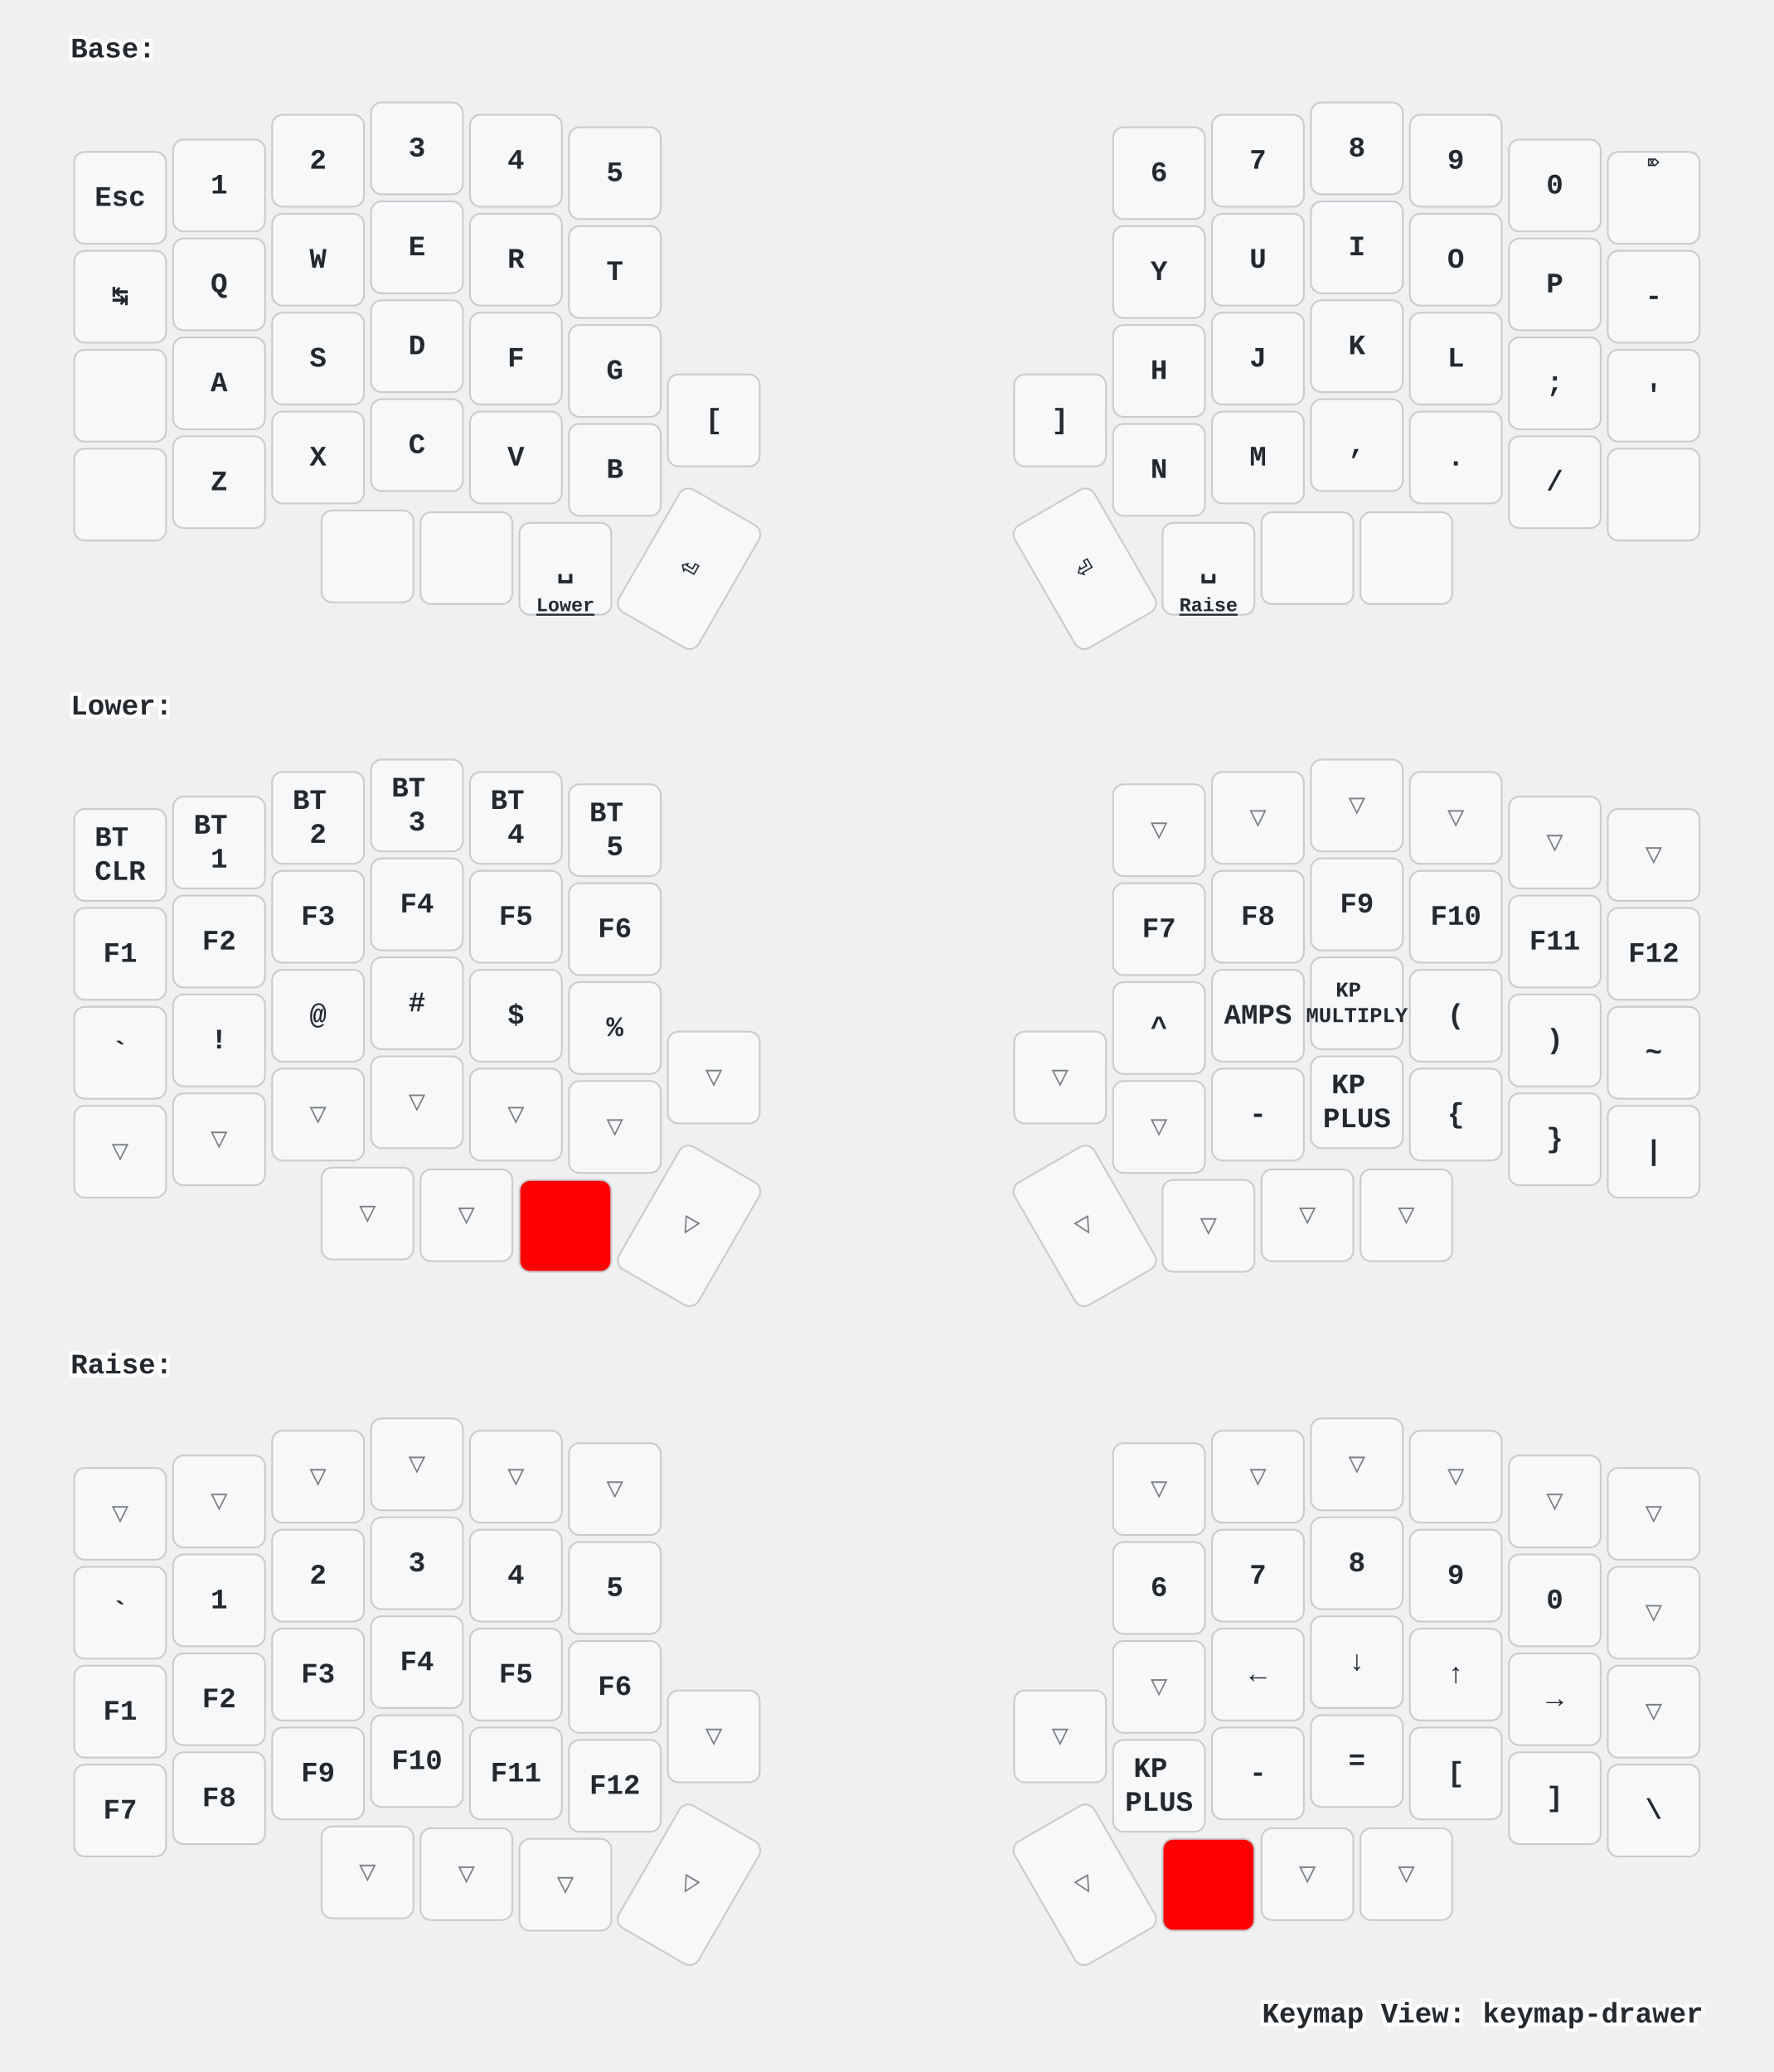
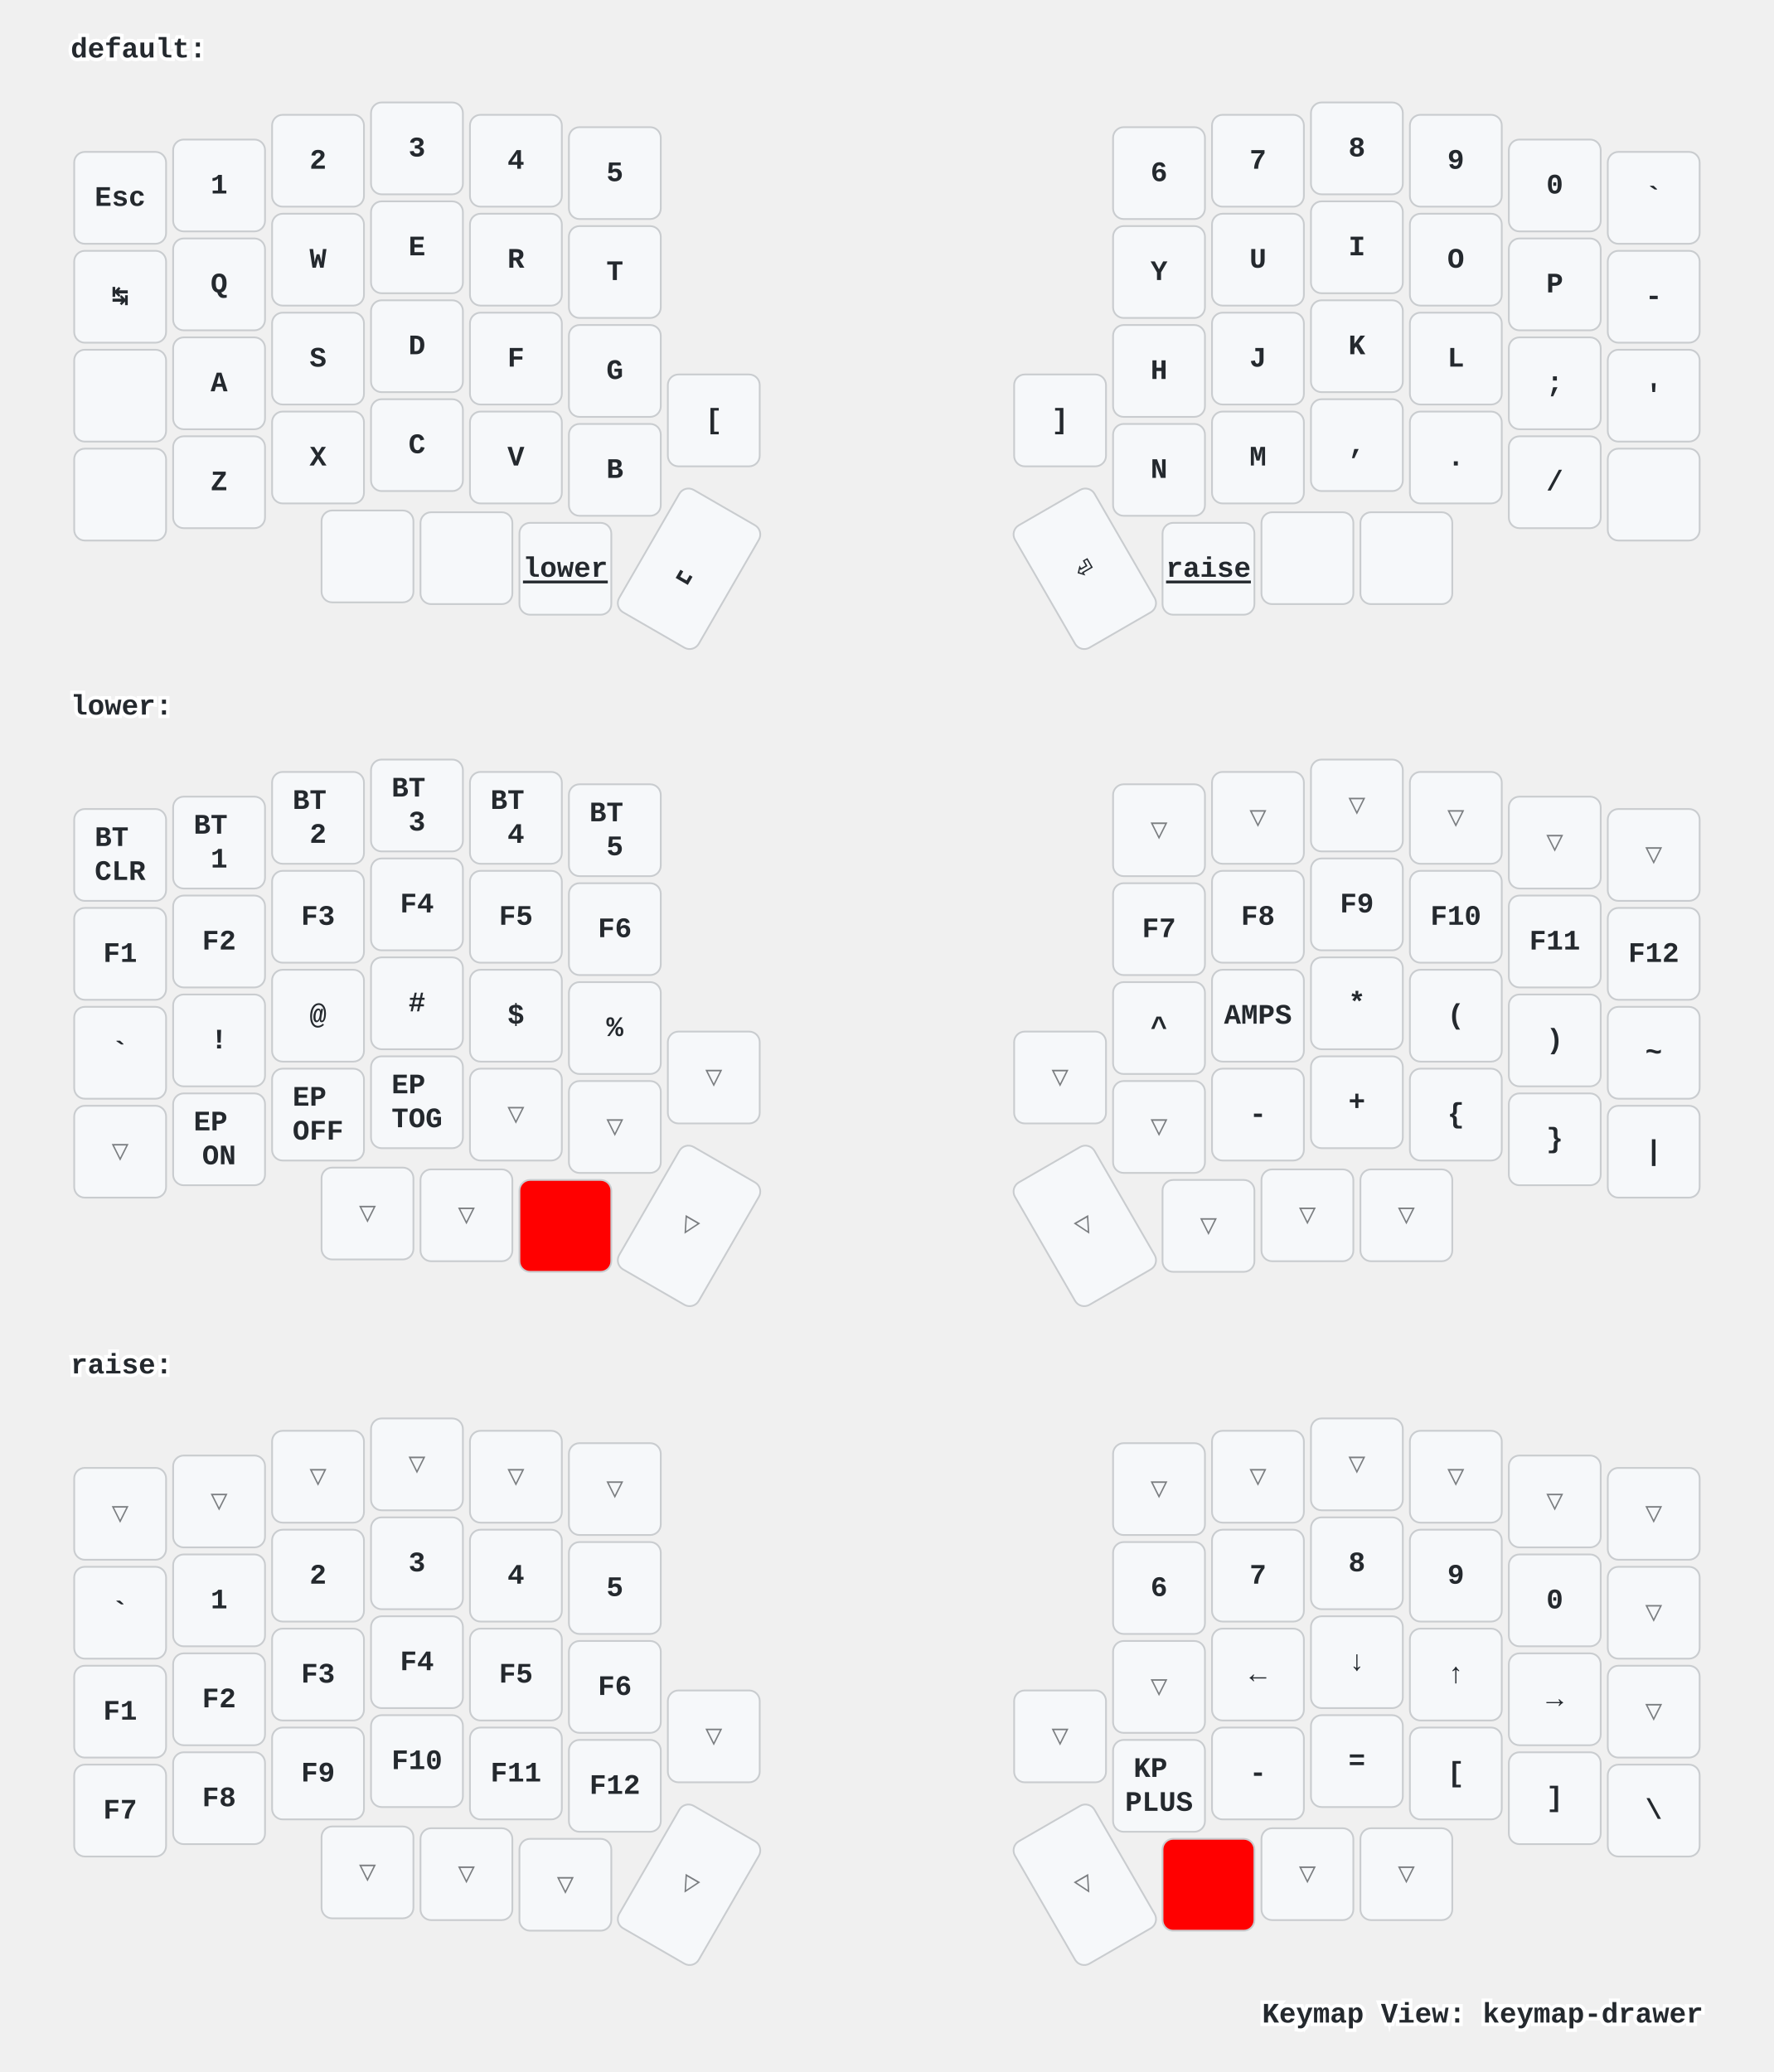
<svg xmlns="http://www.w3.org/2000/svg" xmlns:xlink="http://www.w3.org/1999/xlink" width="1004" height="1173" viewBox="0 0 1004 1173" class="keymap">
  <defs>/* start glyphs */
<svg id="mdi:apple-keyboard-command">
      <svg id="mdi-apple-keyboard-command" viewBox="0 0 24 24">
        <path d="M6,2A4,4 0 0,1 10,6V8H14V6A4,4 0 0,1 18,2A4,4 0 0,1 22,6A4,4 0 0,1 18,10H16V14H18A4,4 0 0,1 22,18A4,4 0 0,1 18,22A4,4 0 0,1 14,18V16H10V18A4,4 0 0,1 6,22A4,4 0 0,1 2,18A4,4 0 0,1 6,14H8V10H6A4,4 0 0,1 2,6A4,4 0 0,1 6,2M16,18A2,2 0 0,0 18,20A2,2 0 0,0 20,18A2,2 0 0,0 18,16H16V18M14,10H10V14H14V10M6,16A2,2 0 0,0 4,18A2,2 0 0,0 6,20A2,2 0 0,0 8,18V16H6M8,6A2,2 0 0,0 6,4A2,2 0 0,0 4,6A2,2 0 0,0 6,8H8V6M18,8A2,2 0 0,0 20,6A2,2 0 0,0 18,4A2,2 0 0,0 16,6V8H18Z" />
      </svg>
    </svg>
    <svg id="mdi:apple-keyboard-control">
      <svg id="mdi-apple-keyboard-control" viewBox="0 0 24 24">
        <path d="M19.78,11.78L18.36,13.19L12,6.83L5.64,13.19L4.22,11.78L12,4L19.78,11.78Z" />
      </svg>
    </svg>
    <svg id="mdi:apple-keyboard-option">
      <svg id="mdi-apple-keyboard-option" viewBox="0 0 24 24">
        <path d="M3,4H9.11L16.15,18H21V20H14.88L7.84,6H3V4M14,4H21V6H14V4Z" />
      </svg>
    </svg>
    <svg id="mdi:apple-keyboard-shift">
      <svg id="mdi-apple-keyboard-shift" viewBox="0 0 24 24">
        <path d="M15,18V12H17.17L12,6.83L6.83,12H9V18H15M12,4L22,14H17V20H7V14H2L12,4Z" />
      </svg>
    </svg>
    <svg id="mdi:backspace-outline">
      <svg id="mdi-backspace-outline" viewBox="0 0 24 24">
        <path d="M19,15.59L17.59,17L14,13.41L10.41,17L9,15.59L12.59,12L9,8.41L10.41,7L14,10.59L17.59,7L19,8.41L15.41,12L19,15.59M22,3A2,2 0 0,1 24,5V19A2,2 0 0,1 22,21H7C6.31,21 5.77,20.64 5.41,20.11L0,12L5.41,3.88C5.77,3.35 6.31,3 7,3H22M22,5H7L2.28,12L7,19H22V5Z" />
      </svg>
    </svg>
  </defs>/* end glyphs */
<style>/* inherit to force styles through use tags */
svg path {
    fill: inherit;
}

/* font and background color specifications */
svg.keymap {
    font-family: SFMono-Regular,Consolas,Liberation Mono,Menlo,monospace;
    font-size: 14px;
    font-kerning: normal;
    text-rendering: optimizeLegibility;
    fill: #24292e;
}

/* default key styling */
rect.key {
    fill: #f6f8fa;
}

rect.key, rect.combo {
    stroke: #c9cccf;
    stroke-width: 1;
}

/* default key side styling, only used is draw_key_sides is set */
rect.side {
    filter: brightness(90%);
}

/* color accent for combo boxes */
rect.combo, rect.combo-separate {
    fill: #cdf;
}

/* color accent for held keys */
rect.held, rect.combo.held {
    fill: #fdd;
}

/* color accent for ghost (optional) keys */
rect.ghost, rect.combo.ghost {
    stroke-dasharray: 4, 4;
    stroke-width: 2;
}

text {
    text-anchor: middle;
    dominant-baseline: middle;
}

/* styling for layer labels */
text.label {
    font-weight: bold;
    text-anchor: start;
    stroke: white;
    stroke-width: 4;
    paint-order: stroke;
}

/* styling for optional footer */
text.footer {
    text-anchor: end;
    dominant-baseline: auto;
    stroke: white;
    stroke-width: 4;
    paint-order: stroke;
}

/* styling for combo tap, and key non-tap label text */
text.combo, text.hold, text.shifted, text.left, text.right {
    font-size: 11px;
}

text.hold {
    text-anchor: middle;
    dominant-baseline: auto;
}

text.shifted {
    text-anchor: middle;
    dominant-baseline: hanging;
}

text.left {
    text-anchor: start;
}

text.right {
    text-anchor: end;
}

text.layer-activator {
    text-decoration: underline;
}

/* styling for hold/shifted label text in combo box */
text.combo.hold, text.combo.shifted, text.combo.left, text.combo.right {
    font-size: 8px;
}

/* lighter symbol for transparent keys */
text.trans {
    fill: #7b7e81;
}

/* styling for combo dendrons */
path.combo {
    stroke-width: 1;
    stroke: gray;
    fill: none;
}

/* Start Tabler Icons Cleanup */
/* cannot use height/width with glyphs */
.icon-tabler &gt; path {
    fill: inherit;
    stroke: inherit;
    stroke-width: 2;
}
/* hide tabler's default box */
.icon-tabler &gt; path[stroke="none"][fill="none"] {
    visibility: hidden;
}
/* End Tabler Icons Cleanup */

/* For default sytles, see https://github.com/caksoylar/keymap-drawer/blob/main/keymap_drawer/config.py#L85 */

svg.keymap {
  font-family: Ubuntu Mono, Inconsolata, Consolas, Liberation Mono, Menlo, monospace;
  font-size: 16px;
  font-weight: bold;
  text-rendering: optimizeLegibility;
}

/* Color accent for held keys
red = #f00
green = #0f0
blue = #00f
yellow = #ff0
cyan = #0ff
magenta = #f0f
white = #fff
black = #000
grey = #888
light grey = #ccc
#ffc
*/
rect.held, rect.combo.held {
    fill: #f00;
}

/* Technique borrowed and extended from https://github.com/englmaxi/zmk-config/blob/master/keymap-drawer/config.yaml */
.sym_sub_text.tap {
  translate: -5px 2px;
  font-size: 20px;
}
.sym_sub_text.shifted {
  translate: 10px 13px;
  font-size: 10px;
  opacity: 1.0;
}
.combo.sym_sub_text.tap {
  translate: -1px 1px;
}
.combo.sym_sub_text.shifted {
  translate: 7px 5px;
  font-size: 10px;
  opacity: 1.0;
}

/* Toggle */
.toggle.shifted {
  translate: -10px 12px;
}

.toggle.hold {
  translate: 13px -23px;
}

/* Variant for tap-dances */
.tap_dance.tap {
  translate: -7px 0px;
  font-size: 12px;
}
.tap_dance.shifted {
  translate: 7px 17px;
  font-size: 12px;
  opacity: 1.0;
}

/* Variant for symbol next to symbol */
.sym_by_sym.tap {
  translate: -6px 0px;
}
.sym_by_sym.shifted {
  translate: 10px 12px;
  opacity: 1.0;
}

.combo.sym_by_sym.tap {
  translate: -35px 0px;
}
.combo.sym_by_sym.shifted {
  translate: 35px 20px;
  opacity: 1.0;
}

.combo.sym_by_sym.hold {
  visibility: hidden;
}

/* hide hold box for combo sym_by_sym */
.combo.sym_by_sym.hold &gt; path[stroke="none"][fill="none"] {
  visibility: hidden;
}
</style>
-   <g transform="translate(40, 0)" class="layer-Base">
-     <text x="0" y="28" class="label" id="Base">Base:</text>
+   <g transform="translate(40, 0)" class="layer-default">
+     <text x="0" y="28" class="label" id="default">default:</text>
    <g transform="translate(0, 56)">
      <g transform="translate(28, 56)" class="key keypos-0">
        <rect rx="6" ry="6" x="-26" y="-26" width="52" height="52" class="key" />
        <text x="0" y="0" class="key tap">Esc</text>
      </g>
      <g transform="translate(84, 49)" class="key keypos-1">
        <rect rx="6" ry="6" x="-26" y="-26" width="52" height="52" class="key" />
        <text x="0" y="0" class="key tap">1</text>
      </g>
      <g transform="translate(140, 35)" class="key keypos-2">
        <rect rx="6" ry="6" x="-26" y="-26" width="52" height="52" class="key" />
        <text x="0" y="0" class="key tap">2</text>
      </g>
      <g transform="translate(196, 28)" class="key keypos-3">
        <rect rx="6" ry="6" x="-26" y="-26" width="52" height="52" class="key" />
        <text x="0" y="0" class="key tap">3</text>
      </g>
      <g transform="translate(252, 35)" class="key keypos-4">
        <rect rx="6" ry="6" x="-26" y="-26" width="52" height="52" class="key" />
        <text x="0" y="0" class="key tap">4</text>
      </g>
      <g transform="translate(308, 42)" class="key keypos-5">
        <rect rx="6" ry="6" x="-26" y="-26" width="52" height="52" class="key" />
        <text x="0" y="0" class="key tap">5</text>
      </g>
      <g transform="translate(616, 42)" class="key keypos-6">
        <rect rx="6" ry="6" x="-26" y="-26" width="52" height="52" class="key" />
        <text x="0" y="0" class="key tap">6</text>
      </g>
      <g transform="translate(672, 35)" class="key keypos-7">
        <rect rx="6" ry="6" x="-26" y="-26" width="52" height="52" class="key" />
        <text x="0" y="0" class="key tap">7</text>
      </g>
      <g transform="translate(728, 28)" class="key keypos-8">
        <rect rx="6" ry="6" x="-26" y="-26" width="52" height="52" class="key" />
        <text x="0" y="0" class="key tap">8</text>
      </g>
      <g transform="translate(784, 35)" class="key keypos-9">
        <rect rx="6" ry="6" x="-26" y="-26" width="52" height="52" class="key" />
        <text x="0" y="0" class="key tap">9</text>
      </g>
      <g transform="translate(840, 49)" class="key keypos-10">
        <rect rx="6" ry="6" x="-26" y="-26" width="52" height="52" class="key" />
        <text x="0" y="0" class="key tap">0</text>
      </g>
      <g transform="translate(896, 56)" class="key keypos-11">
        <rect rx="6" ry="6" x="-26" y="-26" width="52" height="52" class="key" />
-         <use href="#mdi:backspace-outline" xlink:href="#mdi:backspace-outline" x="-9" y="-9" height="18" width="18.0" class="key tap glyph mdi:backspace-outline" />
-         <text x="0" y="-24" class="key shifted">⌦</text>
+         <text x="0" y="0" class="key tap">`</text>
      </g>
      <g transform="translate(28, 112)" class="key keypos-12">
        <rect rx="6" ry="6" x="-26" y="-26" width="52" height="52" class="key" />
        <text x="0" y="0" class="key tap">↹</text>
      </g>
      <g transform="translate(84, 105)" class="key keypos-13">
        <rect rx="6" ry="6" x="-26" y="-26" width="52" height="52" class="key" />
        <text x="0" y="0" class="key tap">Q</text>
      </g>
      <g transform="translate(140, 91)" class="key keypos-14">
        <rect rx="6" ry="6" x="-26" y="-26" width="52" height="52" class="key" />
        <text x="0" y="0" class="key tap">W</text>
      </g>
      <g transform="translate(196, 84)" class="key keypos-15">
        <rect rx="6" ry="6" x="-26" y="-26" width="52" height="52" class="key" />
        <text x="0" y="0" class="key tap">E</text>
      </g>
      <g transform="translate(252, 91)" class="key keypos-16">
        <rect rx="6" ry="6" x="-26" y="-26" width="52" height="52" class="key" />
        <text x="0" y="0" class="key tap">R</text>
      </g>
      <g transform="translate(308, 98)" class="key keypos-17">
        <rect rx="6" ry="6" x="-26" y="-26" width="52" height="52" class="key" />
        <text x="0" y="0" class="key tap">T</text>
      </g>
      <g transform="translate(616, 98)" class="key keypos-18">
        <rect rx="6" ry="6" x="-26" y="-26" width="52" height="52" class="key" />
        <text x="0" y="0" class="key tap">Y</text>
      </g>
      <g transform="translate(672, 91)" class="key keypos-19">
        <rect rx="6" ry="6" x="-26" y="-26" width="52" height="52" class="key" />
        <text x="0" y="0" class="key tap">U</text>
      </g>
      <g transform="translate(728, 84)" class="key keypos-20">
        <rect rx="6" ry="6" x="-26" y="-26" width="52" height="52" class="key" />
        <text x="0" y="0" class="key tap">I</text>
      </g>
      <g transform="translate(784, 91)" class="key keypos-21">
        <rect rx="6" ry="6" x="-26" y="-26" width="52" height="52" class="key" />
        <text x="0" y="0" class="key tap">O</text>
      </g>
      <g transform="translate(840, 105)" class="key keypos-22">
        <rect rx="6" ry="6" x="-26" y="-26" width="52" height="52" class="key" />
        <text x="0" y="0" class="key tap">P</text>
      </g>
      <g transform="translate(896, 112)" class="key keypos-23">
        <rect rx="6" ry="6" x="-26" y="-26" width="52" height="52" class="key" />
        <text x="0" y="0" class="key tap">-</text>
      </g>
      <g transform="translate(28, 168)" class="key keypos-24">
        <rect rx="6" ry="6" x="-26" y="-26" width="52" height="52" class="key" />
+         <use href="#mdi:apple-keyboard-control" xlink:href="#mdi:apple-keyboard-control" x="-9" y="-9" height="18" width="18.0" class="key tap glyph mdi:apple-keyboard-control" />
+       </g>
+       <g transform="translate(84, 161)" class="key keypos-25">
+         <rect rx="6" ry="6" x="-26" y="-26" width="52" height="52" class="key" />
+         <text x="0" y="0" class="key tap">A</text>
+       </g>
+       <g transform="translate(140, 147)" class="key keypos-26">
+         <rect rx="6" ry="6" x="-26" y="-26" width="52" height="52" class="key" />
+         <text x="0" y="0" class="key tap">S</text>
+       </g>
+       <g transform="translate(196, 140)" class="key keypos-27">
+         <rect rx="6" ry="6" x="-26" y="-26" width="52" height="52" class="key" />
+         <text x="0" y="0" class="key tap">D</text>
+       </g>
+       <g transform="translate(252, 147)" class="key keypos-28">
+         <rect rx="6" ry="6" x="-26" y="-26" width="52" height="52" class="key" />
+         <text x="0" y="0" class="key tap">F</text>
+       </g>
+       <g transform="translate(308, 154)" class="key keypos-29">
+         <rect rx="6" ry="6" x="-26" y="-26" width="52" height="52" class="key" />
+         <text x="0" y="0" class="key tap">G</text>
+       </g>
+       <g transform="translate(616, 154)" class="key keypos-30">
+         <rect rx="6" ry="6" x="-26" y="-26" width="52" height="52" class="key" />
+         <text x="0" y="0" class="key tap">H</text>
+       </g>
+       <g transform="translate(672, 147)" class="key keypos-31">
+         <rect rx="6" ry="6" x="-26" y="-26" width="52" height="52" class="key" />
+         <text x="0" y="0" class="key tap">J</text>
+       </g>
+       <g transform="translate(728, 140)" class="key keypos-32">
+         <rect rx="6" ry="6" x="-26" y="-26" width="52" height="52" class="key" />
+         <text x="0" y="0" class="key tap">K</text>
+       </g>
+       <g transform="translate(784, 147)" class="key keypos-33">
+         <rect rx="6" ry="6" x="-26" y="-26" width="52" height="52" class="key" />
+         <text x="0" y="0" class="key tap">L</text>
+       </g>
+       <g transform="translate(840, 161)" class="key keypos-34">
+         <rect rx="6" ry="6" x="-26" y="-26" width="52" height="52" class="key" />
+         <text x="0" y="0" class="key tap">;</text>
+       </g>
+       <g transform="translate(896, 168)" class="key keypos-35">
+         <rect rx="6" ry="6" x="-26" y="-26" width="52" height="52" class="key" />
+         <text x="0" y="0" class="key tap">'</text>
+       </g>
+       <g transform="translate(28, 224)" class="key keypos-36">
+         <rect rx="6" ry="6" x="-26" y="-26" width="52" height="52" class="key" />
        <use href="#mdi:apple-keyboard-shift" xlink:href="#mdi:apple-keyboard-shift" x="-9" y="-9" height="18" width="18.0" class="key tap glyph mdi:apple-keyboard-shift" />
      </g>
-       <g transform="translate(84, 161)" class="key keypos-25">
-         <rect rx="6" ry="6" x="-26" y="-26" width="52" height="52" class="key" />
-         <text x="0" y="0" class="key tap">A</text>
-       </g>
-       <g transform="translate(140, 147)" class="key keypos-26">
-         <rect rx="6" ry="6" x="-26" y="-26" width="52" height="52" class="key" />
-         <text x="0" y="0" class="key tap">S</text>
-       </g>
-       <g transform="translate(196, 140)" class="key keypos-27">
-         <rect rx="6" ry="6" x="-26" y="-26" width="52" height="52" class="key" />
-         <text x="0" y="0" class="key tap">D</text>
-       </g>
-       <g transform="translate(252, 147)" class="key keypos-28">
-         <rect rx="6" ry="6" x="-26" y="-26" width="52" height="52" class="key" />
-         <text x="0" y="0" class="key tap">F</text>
-       </g>
-       <g transform="translate(308, 154)" class="key keypos-29">
-         <rect rx="6" ry="6" x="-26" y="-26" width="52" height="52" class="key" />
-         <text x="0" y="0" class="key tap">G</text>
-       </g>
-       <g transform="translate(616, 154)" class="key keypos-30">
-         <rect rx="6" ry="6" x="-26" y="-26" width="52" height="52" class="key" />
-         <text x="0" y="0" class="key tap">H</text>
-       </g>
-       <g transform="translate(672, 147)" class="key keypos-31">
-         <rect rx="6" ry="6" x="-26" y="-26" width="52" height="52" class="key" />
-         <text x="0" y="0" class="key tap">J</text>
-       </g>
-       <g transform="translate(728, 140)" class="key keypos-32">
-         <rect rx="6" ry="6" x="-26" y="-26" width="52" height="52" class="key" />
-         <text x="0" y="0" class="key tap">K</text>
-       </g>
-       <g transform="translate(784, 147)" class="key keypos-33">
-         <rect rx="6" ry="6" x="-26" y="-26" width="52" height="52" class="key" />
-         <text x="0" y="0" class="key tap">L</text>
-       </g>
-       <g transform="translate(840, 161)" class="key keypos-34">
-         <rect rx="6" ry="6" x="-26" y="-26" width="52" height="52" class="key" />
-         <text x="0" y="0" class="key tap">;</text>
-       </g>
-       <g transform="translate(896, 168)" class="key keypos-35">
-         <rect rx="6" ry="6" x="-26" y="-26" width="52" height="52" class="key" />
-         <text x="0" y="0" class="key tap">'</text>
-       </g>
-       <g transform="translate(28, 224)" class="key keypos-36">
-         <rect rx="6" ry="6" x="-26" y="-26" width="52" height="52" class="key" />
-         <use href="#mdi:apple-keyboard-control" xlink:href="#mdi:apple-keyboard-control" x="-9" y="-9" height="18" width="18.0" class="key tap glyph mdi:apple-keyboard-control" />
-       </g>
      <g transform="translate(84, 217)" class="key keypos-37">
        <rect rx="6" ry="6" x="-26" y="-26" width="52" height="52" class="key" />
        <text x="0" y="0" class="key tap">Z</text>
      </g>
      <g transform="translate(140, 203)" class="key keypos-38">
        <rect rx="6" ry="6" x="-26" y="-26" width="52" height="52" class="key" />
        <text x="0" y="0" class="key tap">X</text>
      </g>
      <g transform="translate(196, 196)" class="key keypos-39">
        <rect rx="6" ry="6" x="-26" y="-26" width="52" height="52" class="key" />
        <text x="0" y="0" class="key tap">C</text>
      </g>
      <g transform="translate(252, 203)" class="key keypos-40">
        <rect rx="6" ry="6" x="-26" y="-26" width="52" height="52" class="key" />
        <text x="0" y="0" class="key tap">V</text>
      </g>
      <g transform="translate(308, 210)" class="key keypos-41">
        <rect rx="6" ry="6" x="-26" y="-26" width="52" height="52" class="key" />
        <text x="0" y="0" class="key tap">B</text>
      </g>
      <g transform="translate(364, 182)" class="key keypos-42">
        <rect rx="6" ry="6" x="-26" y="-26" width="52" height="52" class="key" />
        <text x="0" y="0" class="key tap">[</text>
      </g>
      <g transform="translate(560, 182)" class="key keypos-43">
        <rect rx="6" ry="6" x="-26" y="-26" width="52" height="52" class="key" />
        <text x="0" y="0" class="key tap">]</text>
      </g>
      <g transform="translate(616, 210)" class="key keypos-44">
        <rect rx="6" ry="6" x="-26" y="-26" width="52" height="52" class="key" />
        <text x="0" y="0" class="key tap">N</text>
      </g>
      <g transform="translate(672, 203)" class="key keypos-45">
        <rect rx="6" ry="6" x="-26" y="-26" width="52" height="52" class="key" />
        <text x="0" y="0" class="key tap">M</text>
      </g>
      <g transform="translate(728, 196)" class="key keypos-46">
        <rect rx="6" ry="6" x="-26" y="-26" width="52" height="52" class="key" />
        <text x="0" y="0" class="key tap">,</text>
      </g>
      <g transform="translate(784, 203)" class="key keypos-47">
        <rect rx="6" ry="6" x="-26" y="-26" width="52" height="52" class="key" />
        <text x="0" y="0" class="key tap">.</text>
      </g>
      <g transform="translate(840, 217)" class="key keypos-48">
        <rect rx="6" ry="6" x="-26" y="-26" width="52" height="52" class="key" />
        <text x="0" y="0" class="key tap">/</text>
      </g>
      <g transform="translate(896, 224)" class="key keypos-49">
        <rect rx="6" ry="6" x="-26" y="-26" width="52" height="52" class="key" />
        <use href="#mdi:apple-keyboard-shift" xlink:href="#mdi:apple-keyboard-shift" x="-9" y="-9" height="18" width="18.0" class="key tap glyph mdi:apple-keyboard-shift" />
      </g>
      <g transform="translate(168, 259)" class="key keypos-50">
        <rect rx="6" ry="6" x="-26" y="-26" width="52" height="52" class="key" />
        <use href="#mdi:apple-keyboard-option" xlink:href="#mdi:apple-keyboard-option" x="-9" y="-9" height="18" width="18.0" class="key tap glyph mdi:apple-keyboard-option" />
      </g>
      <g transform="translate(224, 260)" class="key keypos-51">
        <rect rx="6" ry="6" x="-26" y="-26" width="52" height="52" class="key" />
        <use href="#mdi:apple-keyboard-command" xlink:href="#mdi:apple-keyboard-command" x="-9" y="-9" height="18" width="18.0" class="key tap glyph mdi:apple-keyboard-command" />
      </g>
      <g transform="translate(280, 266)" class="key keypos-52">
        <rect rx="6" ry="6" x="-26" y="-26" width="52" height="52" class="key" />
-         <text x="0" y="0" class="key tap">␣</text>
-         <a href="#Lower">
-           <text x="0" y="24" class="key hold layer-activator">Lower</text>
+         <a href="#lower">
+           <text x="0" y="0" class="key tap layer-activator">lower</text>
        </a>
      </g>
      <g transform="translate(350, 266) rotate(30.0)" class="key keypos-53">
        <rect rx="6" ry="6" x="-26" y="-40" width="52" height="80" class="key" />
-         <text x="0" y="0" class="key tap">⏎</text>
+         <text x="0" y="0" class="key tap">␣</text>
      </g>
      <g transform="translate(574, 266) rotate(-30.0)" class="key keypos-54">
        <rect rx="6" ry="6" x="-26" y="-40" width="52" height="80" class="key" />
        <text x="0" y="0" class="key tap">⏎</text>
      </g>
      <g transform="translate(644, 266)" class="key keypos-55">
        <rect rx="6" ry="6" x="-26" y="-26" width="52" height="52" class="key" />
-         <text x="0" y="0" class="key tap">␣</text>
-         <a href="#Raise">
-           <text x="0" y="24" class="key hold layer-activator">Raise</text>
+         <a href="#raise">
+           <text x="0" y="0" class="key tap layer-activator">raise</text>
        </a>
      </g>
      <g transform="translate(700, 260)" class="key keypos-56">
        <rect rx="6" ry="6" x="-26" y="-26" width="52" height="52" class="key" />
        <use href="#mdi:backspace-outline" xlink:href="#mdi:backspace-outline" x="-9" y="-9" height="18" width="18.0" class="key tap glyph mdi:backspace-outline" />
      </g>
      <g transform="translate(756, 260)" class="key keypos-57">
        <rect rx="6" ry="6" x="-26" y="-26" width="52" height="52" class="key" />
        <use href="#mdi:apple-keyboard-command" xlink:href="#mdi:apple-keyboard-command" x="-9" y="-9" height="18" width="18.0" class="key tap glyph mdi:apple-keyboard-command" />
      </g>
    </g>
  </g>
-   <g transform="translate(40, 372)" class="layer-Lower">
-     <text x="0" y="28" class="label" id="Lower">Lower:</text>
+   <g transform="translate(40, 372)" class="layer-lower">
+     <text x="0" y="28" class="label" id="lower">lower:</text>
    <g transform="translate(0, 56)">
      <g transform="translate(28, 56)" class="key keypos-0">
        <rect rx="6" ry="6" x="-26" y="-26" width="52" height="52" class="key" />
        <text x="0" y="0" class="key tap">
          <tspan x="0" dy="-0.6em">BT</tspan>
          <tspan x="0" dy="1.2em">CLR</tspan>
        </text>
      </g>
      <g transform="translate(84, 49)" class="key keypos-1">
        <rect rx="6" ry="6" x="-26" y="-26" width="52" height="52" class="key" />
        <text x="0" y="0" class="key tap">
          <tspan x="0" dy="-0.6em">BT</tspan>
          <tspan x="0" dy="1.2em">1</tspan>
        </text>
      </g>
      <g transform="translate(140, 35)" class="key keypos-2">
        <rect rx="6" ry="6" x="-26" y="-26" width="52" height="52" class="key" />
        <text x="0" y="0" class="key tap">
          <tspan x="0" dy="-0.6em">BT</tspan>
          <tspan x="0" dy="1.2em">2</tspan>
        </text>
      </g>
      <g transform="translate(196, 28)" class="key keypos-3">
        <rect rx="6" ry="6" x="-26" y="-26" width="52" height="52" class="key" />
        <text x="0" y="0" class="key tap">
          <tspan x="0" dy="-0.6em">BT</tspan>
          <tspan x="0" dy="1.2em">3</tspan>
        </text>
      </g>
      <g transform="translate(252, 35)" class="key keypos-4">
        <rect rx="6" ry="6" x="-26" y="-26" width="52" height="52" class="key" />
        <text x="0" y="0" class="key tap">
          <tspan x="0" dy="-0.6em">BT</tspan>
          <tspan x="0" dy="1.2em">4</tspan>
        </text>
      </g>
      <g transform="translate(308, 42)" class="key keypos-5">
        <rect rx="6" ry="6" x="-26" y="-26" width="52" height="52" class="key" />
        <text x="0" y="0" class="key tap">
          <tspan x="0" dy="-0.6em">BT</tspan>
          <tspan x="0" dy="1.2em">5</tspan>
        </text>
      </g>
      <g transform="translate(616, 42)" class="key trans keypos-6">
        <rect rx="6" ry="6" x="-26" y="-26" width="52" height="52" class="key trans" />
        <text x="0" y="0" class="key trans tap">▽</text>
      </g>
      <g transform="translate(672, 35)" class="key trans keypos-7">
        <rect rx="6" ry="6" x="-26" y="-26" width="52" height="52" class="key trans" />
        <text x="0" y="0" class="key trans tap">▽</text>
      </g>
      <g transform="translate(728, 28)" class="key trans keypos-8">
        <rect rx="6" ry="6" x="-26" y="-26" width="52" height="52" class="key trans" />
        <text x="0" y="0" class="key trans tap">▽</text>
      </g>
      <g transform="translate(784, 35)" class="key trans keypos-9">
        <rect rx="6" ry="6" x="-26" y="-26" width="52" height="52" class="key trans" />
        <text x="0" y="0" class="key trans tap">▽</text>
      </g>
      <g transform="translate(840, 49)" class="key trans keypos-10">
        <rect rx="6" ry="6" x="-26" y="-26" width="52" height="52" class="key trans" />
        <text x="0" y="0" class="key trans tap">▽</text>
      </g>
      <g transform="translate(896, 56)" class="key trans keypos-11">
        <rect rx="6" ry="6" x="-26" y="-26" width="52" height="52" class="key trans" />
        <text x="0" y="0" class="key trans tap">▽</text>
      </g>
      <g transform="translate(28, 112)" class="key keypos-12">
        <rect rx="6" ry="6" x="-26" y="-26" width="52" height="52" class="key" />
        <text x="0" y="0" class="key tap">F1</text>
      </g>
      <g transform="translate(84, 105)" class="key keypos-13">
        <rect rx="6" ry="6" x="-26" y="-26" width="52" height="52" class="key" />
        <text x="0" y="0" class="key tap">F2</text>
      </g>
      <g transform="translate(140, 91)" class="key keypos-14">
        <rect rx="6" ry="6" x="-26" y="-26" width="52" height="52" class="key" />
        <text x="0" y="0" class="key tap">F3</text>
      </g>
      <g transform="translate(196, 84)" class="key keypos-15">
        <rect rx="6" ry="6" x="-26" y="-26" width="52" height="52" class="key" />
        <text x="0" y="0" class="key tap">F4</text>
      </g>
      <g transform="translate(252, 91)" class="key keypos-16">
        <rect rx="6" ry="6" x="-26" y="-26" width="52" height="52" class="key" />
        <text x="0" y="0" class="key tap">F5</text>
      </g>
      <g transform="translate(308, 98)" class="key keypos-17">
        <rect rx="6" ry="6" x="-26" y="-26" width="52" height="52" class="key" />
        <text x="0" y="0" class="key tap">F6</text>
      </g>
      <g transform="translate(616, 98)" class="key keypos-18">
        <rect rx="6" ry="6" x="-26" y="-26" width="52" height="52" class="key" />
        <text x="0" y="0" class="key tap">F7</text>
      </g>
      <g transform="translate(672, 91)" class="key keypos-19">
        <rect rx="6" ry="6" x="-26" y="-26" width="52" height="52" class="key" />
        <text x="0" y="0" class="key tap">F8</text>
      </g>
      <g transform="translate(728, 84)" class="key keypos-20">
        <rect rx="6" ry="6" x="-26" y="-26" width="52" height="52" class="key" />
        <text x="0" y="0" class="key tap">F9</text>
      </g>
      <g transform="translate(784, 91)" class="key keypos-21">
        <rect rx="6" ry="6" x="-26" y="-26" width="52" height="52" class="key" />
        <text x="0" y="0" class="key tap">F10</text>
      </g>
      <g transform="translate(840, 105)" class="key keypos-22">
        <rect rx="6" ry="6" x="-26" y="-26" width="52" height="52" class="key" />
        <text x="0" y="0" class="key tap">F11</text>
      </g>
      <g transform="translate(896, 112)" class="key keypos-23">
        <rect rx="6" ry="6" x="-26" y="-26" width="52" height="52" class="key" />
        <text x="0" y="0" class="key tap">F12</text>
      </g>
      <g transform="translate(28, 168)" class="key keypos-24">
        <rect rx="6" ry="6" x="-26" y="-26" width="52" height="52" class="key" />
        <text x="0" y="0" class="key tap">`</text>
      </g>
      <g transform="translate(84, 161)" class="key keypos-25">
        <rect rx="6" ry="6" x="-26" y="-26" width="52" height="52" class="key" />
        <text x="0" y="0" class="key tap">!</text>
      </g>
      <g transform="translate(140, 147)" class="key keypos-26">
        <rect rx="6" ry="6" x="-26" y="-26" width="52" height="52" class="key" />
        <text x="0" y="0" class="key tap">@</text>
      </g>
      <g transform="translate(196, 140)" class="key keypos-27">
        <rect rx="6" ry="6" x="-26" y="-26" width="52" height="52" class="key" />
        <text x="0" y="0" class="key tap">#</text>
      </g>
      <g transform="translate(252, 147)" class="key keypos-28">
        <rect rx="6" ry="6" x="-26" y="-26" width="52" height="52" class="key" />
        <text x="0" y="0" class="key tap">$</text>
      </g>
      <g transform="translate(308, 154)" class="key keypos-29">
        <rect rx="6" ry="6" x="-26" y="-26" width="52" height="52" class="key" />
        <text x="0" y="0" class="key tap">%</text>
      </g>
      <g transform="translate(616, 154)" class="key keypos-30">
        <rect rx="6" ry="6" x="-26" y="-26" width="52" height="52" class="key" />
        <text x="0" y="0" class="key tap">^</text>
      </g>
      <g transform="translate(672, 147)" class="key keypos-31">
        <rect rx="6" ry="6" x="-26" y="-26" width="52" height="52" class="key" />
        <text x="0" y="0" class="key tap">AMPS</text>
      </g>
      <g transform="translate(728, 140)" class="key keypos-32">
        <rect rx="6" ry="6" x="-26" y="-26" width="52" height="52" class="key" />
+         <text x="0" y="0" class="key tap">*</text>
+       </g>
+       <g transform="translate(784, 147)" class="key keypos-33">
+         <rect rx="6" ry="6" x="-26" y="-26" width="52" height="52" class="key" />
+         <text x="0" y="0" class="key tap">(</text>
+       </g>
+       <g transform="translate(840, 161)" class="key keypos-34">
+         <rect rx="6" ry="6" x="-26" y="-26" width="52" height="52" class="key" />
+         <text x="0" y="0" class="key tap">)</text>
+       </g>
+       <g transform="translate(896, 168)" class="key keypos-35">
+         <rect rx="6" ry="6" x="-26" y="-26" width="52" height="52" class="key" />
+         <text x="0" y="0" class="key tap">~</text>
+       </g>
+       <g transform="translate(28, 224)" class="key trans keypos-36">
+         <rect rx="6" ry="6" x="-26" y="-26" width="52" height="52" class="key trans" />
+         <text x="0" y="0" class="key trans tap">▽</text>
+       </g>
+       <g transform="translate(84, 217)" class="key keypos-37">
+         <rect rx="6" ry="6" x="-26" y="-26" width="52" height="52" class="key" />
        <text x="0" y="0" class="key tap">
-           <tspan x="0" dy="-0.6em" style="font-size: 75%">KP</tspan>
-           <tspan x="0" dy="1.2em" style="font-size: 75%">MULTIPLY</tspan>
+           <tspan x="0" dy="-0.6em">EP</tspan>
+           <tspan x="0" dy="1.2em">ON</tspan>
        </text>
      </g>
-       <g transform="translate(784, 147)" class="key keypos-33">
-         <rect rx="6" ry="6" x="-26" y="-26" width="52" height="52" class="key" />
-         <text x="0" y="0" class="key tap">(</text>
-       </g>
-       <g transform="translate(840, 161)" class="key keypos-34">
-         <rect rx="6" ry="6" x="-26" y="-26" width="52" height="52" class="key" />
-         <text x="0" y="0" class="key tap">)</text>
-       </g>
-       <g transform="translate(896, 168)" class="key keypos-35">
-         <rect rx="6" ry="6" x="-26" y="-26" width="52" height="52" class="key" />
-         <text x="0" y="0" class="key tap">~</text>
-       </g>
-       <g transform="translate(28, 224)" class="key trans keypos-36">
-         <rect rx="6" ry="6" x="-26" y="-26" width="52" height="52" class="key trans" />
-         <text x="0" y="0" class="key trans tap">▽</text>
-       </g>
-       <g transform="translate(84, 217)" class="key trans keypos-37">
-         <rect rx="6" ry="6" x="-26" y="-26" width="52" height="52" class="key trans" />
-         <text x="0" y="0" class="key trans tap">▽</text>
-       </g>
-       <g transform="translate(140, 203)" class="key trans keypos-38">
-         <rect rx="6" ry="6" x="-26" y="-26" width="52" height="52" class="key trans" />
-         <text x="0" y="0" class="key trans tap">▽</text>
-       </g>
-       <g transform="translate(196, 196)" class="key trans keypos-39">
-         <rect rx="6" ry="6" x="-26" y="-26" width="52" height="52" class="key trans" />
-         <text x="0" y="0" class="key trans tap">▽</text>
+       <g transform="translate(140, 203)" class="key keypos-38">
+         <rect rx="6" ry="6" x="-26" y="-26" width="52" height="52" class="key" />
+         <text x="0" y="0" class="key tap">
+           <tspan x="0" dy="-0.6em">EP</tspan>
+           <tspan x="0" dy="1.2em">OFF</tspan>
+         </text>
+       </g>
+       <g transform="translate(196, 196)" class="key keypos-39">
+         <rect rx="6" ry="6" x="-26" y="-26" width="52" height="52" class="key" />
+         <text x="0" y="0" class="key tap">
+           <tspan x="0" dy="-0.6em">EP</tspan>
+           <tspan x="0" dy="1.2em">TOG</tspan>
+         </text>
      </g>
      <g transform="translate(252, 203)" class="key trans keypos-40">
        <rect rx="6" ry="6" x="-26" y="-26" width="52" height="52" class="key trans" />
        <text x="0" y="0" class="key trans tap">▽</text>
      </g>
      <g transform="translate(308, 210)" class="key trans keypos-41">
        <rect rx="6" ry="6" x="-26" y="-26" width="52" height="52" class="key trans" />
        <text x="0" y="0" class="key trans tap">▽</text>
      </g>
      <g transform="translate(364, 182)" class="key trans keypos-42">
        <rect rx="6" ry="6" x="-26" y="-26" width="52" height="52" class="key trans" />
        <text x="0" y="0" class="key trans tap">▽</text>
      </g>
      <g transform="translate(560, 182)" class="key trans keypos-43">
        <rect rx="6" ry="6" x="-26" y="-26" width="52" height="52" class="key trans" />
        <text x="0" y="0" class="key trans tap">▽</text>
      </g>
      <g transform="translate(616, 210)" class="key trans keypos-44">
        <rect rx="6" ry="6" x="-26" y="-26" width="52" height="52" class="key trans" />
        <text x="0" y="0" class="key trans tap">▽</text>
      </g>
      <g transform="translate(672, 203)" class="key keypos-45">
        <rect rx="6" ry="6" x="-26" y="-26" width="52" height="52" class="key" />
        <text x="0" y="0" class="key tap">-</text>
      </g>
      <g transform="translate(728, 196)" class="key keypos-46">
        <rect rx="6" ry="6" x="-26" y="-26" width="52" height="52" class="key" />
-         <text x="0" y="0" class="key tap">
-           <tspan x="0" dy="-0.6em">KP</tspan>
-           <tspan x="0" dy="1.2em">PLUS</tspan>
-         </text>
+         <text x="0" y="0" class="key tap">+</text>
      </g>
      <g transform="translate(784, 203)" class="key keypos-47">
        <rect rx="6" ry="6" x="-26" y="-26" width="52" height="52" class="key" />
        <text x="0" y="0" class="key tap">{</text>
      </g>
      <g transform="translate(840, 217)" class="key keypos-48">
        <rect rx="6" ry="6" x="-26" y="-26" width="52" height="52" class="key" />
        <text x="0" y="0" class="key tap">}</text>
      </g>
      <g transform="translate(896, 224)" class="key keypos-49">
        <rect rx="6" ry="6" x="-26" y="-26" width="52" height="52" class="key" />
        <text x="0" y="0" class="key tap">|</text>
      </g>
      <g transform="translate(168, 259)" class="key trans keypos-50">
        <rect rx="6" ry="6" x="-26" y="-26" width="52" height="52" class="key trans" />
        <text x="0" y="0" class="key trans tap">▽</text>
      </g>
      <g transform="translate(224, 260)" class="key trans keypos-51">
        <rect rx="6" ry="6" x="-26" y="-26" width="52" height="52" class="key trans" />
        <text x="0" y="0" class="key trans tap">▽</text>
      </g>
      <g transform="translate(280, 266)" class="key held keypos-52">
        <rect rx="6" ry="6" x="-26" y="-26" width="52" height="52" class="key held" />
      </g>
      <g transform="translate(350, 266) rotate(30.0)" class="key trans keypos-53">
        <rect rx="6" ry="6" x="-26" y="-40" width="52" height="80" class="key trans" />
        <text x="0" y="0" class="key trans tap">▽</text>
      </g>
      <g transform="translate(574, 266) rotate(-30.0)" class="key trans keypos-54">
        <rect rx="6" ry="6" x="-26" y="-40" width="52" height="80" class="key trans" />
        <text x="0" y="0" class="key trans tap">▽</text>
      </g>
      <g transform="translate(644, 266)" class="key trans keypos-55">
        <rect rx="6" ry="6" x="-26" y="-26" width="52" height="52" class="key trans" />
        <text x="0" y="0" class="key trans tap">▽</text>
      </g>
      <g transform="translate(700, 260)" class="key trans keypos-56">
        <rect rx="6" ry="6" x="-26" y="-26" width="52" height="52" class="key trans" />
        <text x="0" y="0" class="key trans tap">▽</text>
      </g>
      <g transform="translate(756, 260)" class="key trans keypos-57">
        <rect rx="6" ry="6" x="-26" y="-26" width="52" height="52" class="key trans" />
        <text x="0" y="0" class="key trans tap">▽</text>
      </g>
    </g>
  </g>
-   <g transform="translate(40, 745)" class="layer-Raise">
-     <text x="0" y="28" class="label" id="Raise">Raise:</text>
+   <g transform="translate(40, 745)" class="layer-raise">
+     <text x="0" y="28" class="label" id="raise">raise:</text>
    <g transform="translate(0, 56)">
      <g transform="translate(28, 56)" class="key trans keypos-0">
        <rect rx="6" ry="6" x="-26" y="-26" width="52" height="52" class="key trans" />
        <text x="0" y="0" class="key trans tap">▽</text>
      </g>
      <g transform="translate(84, 49)" class="key trans keypos-1">
        <rect rx="6" ry="6" x="-26" y="-26" width="52" height="52" class="key trans" />
        <text x="0" y="0" class="key trans tap">▽</text>
      </g>
      <g transform="translate(140, 35)" class="key trans keypos-2">
        <rect rx="6" ry="6" x="-26" y="-26" width="52" height="52" class="key trans" />
        <text x="0" y="0" class="key trans tap">▽</text>
      </g>
      <g transform="translate(196, 28)" class="key trans keypos-3">
        <rect rx="6" ry="6" x="-26" y="-26" width="52" height="52" class="key trans" />
        <text x="0" y="0" class="key trans tap">▽</text>
      </g>
      <g transform="translate(252, 35)" class="key trans keypos-4">
        <rect rx="6" ry="6" x="-26" y="-26" width="52" height="52" class="key trans" />
        <text x="0" y="0" class="key trans tap">▽</text>
      </g>
      <g transform="translate(308, 42)" class="key trans keypos-5">
        <rect rx="6" ry="6" x="-26" y="-26" width="52" height="52" class="key trans" />
        <text x="0" y="0" class="key trans tap">▽</text>
      </g>
      <g transform="translate(616, 42)" class="key trans keypos-6">
        <rect rx="6" ry="6" x="-26" y="-26" width="52" height="52" class="key trans" />
        <text x="0" y="0" class="key trans tap">▽</text>
      </g>
      <g transform="translate(672, 35)" class="key trans keypos-7">
        <rect rx="6" ry="6" x="-26" y="-26" width="52" height="52" class="key trans" />
        <text x="0" y="0" class="key trans tap">▽</text>
      </g>
      <g transform="translate(728, 28)" class="key trans keypos-8">
        <rect rx="6" ry="6" x="-26" y="-26" width="52" height="52" class="key trans" />
        <text x="0" y="0" class="key trans tap">▽</text>
      </g>
      <g transform="translate(784, 35)" class="key trans keypos-9">
        <rect rx="6" ry="6" x="-26" y="-26" width="52" height="52" class="key trans" />
        <text x="0" y="0" class="key trans tap">▽</text>
      </g>
      <g transform="translate(840, 49)" class="key trans keypos-10">
        <rect rx="6" ry="6" x="-26" y="-26" width="52" height="52" class="key trans" />
        <text x="0" y="0" class="key trans tap">▽</text>
      </g>
      <g transform="translate(896, 56)" class="key trans keypos-11">
        <rect rx="6" ry="6" x="-26" y="-26" width="52" height="52" class="key trans" />
        <text x="0" y="0" class="key trans tap">▽</text>
      </g>
      <g transform="translate(28, 112)" class="key keypos-12">
        <rect rx="6" ry="6" x="-26" y="-26" width="52" height="52" class="key" />
        <text x="0" y="0" class="key tap">`</text>
      </g>
      <g transform="translate(84, 105)" class="key keypos-13">
        <rect rx="6" ry="6" x="-26" y="-26" width="52" height="52" class="key" />
        <text x="0" y="0" class="key tap">1</text>
      </g>
      <g transform="translate(140, 91)" class="key keypos-14">
        <rect rx="6" ry="6" x="-26" y="-26" width="52" height="52" class="key" />
        <text x="0" y="0" class="key tap">2</text>
      </g>
      <g transform="translate(196, 84)" class="key keypos-15">
        <rect rx="6" ry="6" x="-26" y="-26" width="52" height="52" class="key" />
        <text x="0" y="0" class="key tap">3</text>
      </g>
      <g transform="translate(252, 91)" class="key keypos-16">
        <rect rx="6" ry="6" x="-26" y="-26" width="52" height="52" class="key" />
        <text x="0" y="0" class="key tap">4</text>
      </g>
      <g transform="translate(308, 98)" class="key keypos-17">
        <rect rx="6" ry="6" x="-26" y="-26" width="52" height="52" class="key" />
        <text x="0" y="0" class="key tap">5</text>
      </g>
      <g transform="translate(616, 98)" class="key keypos-18">
        <rect rx="6" ry="6" x="-26" y="-26" width="52" height="52" class="key" />
        <text x="0" y="0" class="key tap">6</text>
      </g>
      <g transform="translate(672, 91)" class="key keypos-19">
        <rect rx="6" ry="6" x="-26" y="-26" width="52" height="52" class="key" />
        <text x="0" y="0" class="key tap">7</text>
      </g>
      <g transform="translate(728, 84)" class="key keypos-20">
        <rect rx="6" ry="6" x="-26" y="-26" width="52" height="52" class="key" />
        <text x="0" y="0" class="key tap">8</text>
      </g>
      <g transform="translate(784, 91)" class="key keypos-21">
        <rect rx="6" ry="6" x="-26" y="-26" width="52" height="52" class="key" />
        <text x="0" y="0" class="key tap">9</text>
      </g>
      <g transform="translate(840, 105)" class="key keypos-22">
        <rect rx="6" ry="6" x="-26" y="-26" width="52" height="52" class="key" />
        <text x="0" y="0" class="key tap">0</text>
      </g>
      <g transform="translate(896, 112)" class="key trans keypos-23">
        <rect rx="6" ry="6" x="-26" y="-26" width="52" height="52" class="key trans" />
        <text x="0" y="0" class="key trans tap">▽</text>
      </g>
      <g transform="translate(28, 168)" class="key keypos-24">
        <rect rx="6" ry="6" x="-26" y="-26" width="52" height="52" class="key" />
        <text x="0" y="0" class="key tap">F1</text>
      </g>
      <g transform="translate(84, 161)" class="key keypos-25">
        <rect rx="6" ry="6" x="-26" y="-26" width="52" height="52" class="key" />
        <text x="0" y="0" class="key tap">F2</text>
      </g>
      <g transform="translate(140, 147)" class="key keypos-26">
        <rect rx="6" ry="6" x="-26" y="-26" width="52" height="52" class="key" />
        <text x="0" y="0" class="key tap">F3</text>
      </g>
      <g transform="translate(196, 140)" class="key keypos-27">
        <rect rx="6" ry="6" x="-26" y="-26" width="52" height="52" class="key" />
        <text x="0" y="0" class="key tap">F4</text>
      </g>
      <g transform="translate(252, 147)" class="key keypos-28">
        <rect rx="6" ry="6" x="-26" y="-26" width="52" height="52" class="key" />
        <text x="0" y="0" class="key tap">F5</text>
      </g>
      <g transform="translate(308, 154)" class="key keypos-29">
        <rect rx="6" ry="6" x="-26" y="-26" width="52" height="52" class="key" />
        <text x="0" y="0" class="key tap">F6</text>
      </g>
      <g transform="translate(616, 154)" class="key trans keypos-30">
        <rect rx="6" ry="6" x="-26" y="-26" width="52" height="52" class="key trans" />
        <text x="0" y="0" class="key trans tap">▽</text>
      </g>
      <g transform="translate(672, 147)" class="key keypos-31">
        <rect rx="6" ry="6" x="-26" y="-26" width="52" height="52" class="key" />
        <text x="0" y="0" class="key tap">←</text>
      </g>
      <g transform="translate(728, 140)" class="key keypos-32">
        <rect rx="6" ry="6" x="-26" y="-26" width="52" height="52" class="key" />
        <text x="0" y="0" class="key tap">↓</text>
      </g>
      <g transform="translate(784, 147)" class="key keypos-33">
        <rect rx="6" ry="6" x="-26" y="-26" width="52" height="52" class="key" />
        <text x="0" y="0" class="key tap">↑</text>
      </g>
      <g transform="translate(840, 161)" class="key keypos-34">
        <rect rx="6" ry="6" x="-26" y="-26" width="52" height="52" class="key" />
        <text x="0" y="0" class="key tap">→</text>
      </g>
      <g transform="translate(896, 168)" class="key trans keypos-35">
        <rect rx="6" ry="6" x="-26" y="-26" width="52" height="52" class="key trans" />
        <text x="0" y="0" class="key trans tap">▽</text>
      </g>
      <g transform="translate(28, 224)" class="key keypos-36">
        <rect rx="6" ry="6" x="-26" y="-26" width="52" height="52" class="key" />
        <text x="0" y="0" class="key tap">F7</text>
      </g>
      <g transform="translate(84, 217)" class="key keypos-37">
        <rect rx="6" ry="6" x="-26" y="-26" width="52" height="52" class="key" />
        <text x="0" y="0" class="key tap">F8</text>
      </g>
      <g transform="translate(140, 203)" class="key keypos-38">
        <rect rx="6" ry="6" x="-26" y="-26" width="52" height="52" class="key" />
        <text x="0" y="0" class="key tap">F9</text>
      </g>
      <g transform="translate(196, 196)" class="key keypos-39">
        <rect rx="6" ry="6" x="-26" y="-26" width="52" height="52" class="key" />
        <text x="0" y="0" class="key tap">F10</text>
      </g>
      <g transform="translate(252, 203)" class="key keypos-40">
        <rect rx="6" ry="6" x="-26" y="-26" width="52" height="52" class="key" />
        <text x="0" y="0" class="key tap">F11</text>
      </g>
      <g transform="translate(308, 210)" class="key keypos-41">
        <rect rx="6" ry="6" x="-26" y="-26" width="52" height="52" class="key" />
        <text x="0" y="0" class="key tap">F12</text>
      </g>
      <g transform="translate(364, 182)" class="key trans keypos-42">
        <rect rx="6" ry="6" x="-26" y="-26" width="52" height="52" class="key trans" />
        <text x="0" y="0" class="key trans tap">▽</text>
      </g>
      <g transform="translate(560, 182)" class="key trans keypos-43">
        <rect rx="6" ry="6" x="-26" y="-26" width="52" height="52" class="key trans" />
        <text x="0" y="0" class="key trans tap">▽</text>
      </g>
      <g transform="translate(616, 210)" class="key keypos-44">
        <rect rx="6" ry="6" x="-26" y="-26" width="52" height="52" class="key" />
        <text x="0" y="0" class="key tap">
          <tspan x="0" dy="-0.6em">KP</tspan>
          <tspan x="0" dy="1.2em">PLUS</tspan>
        </text>
      </g>
      <g transform="translate(672, 203)" class="key keypos-45">
        <rect rx="6" ry="6" x="-26" y="-26" width="52" height="52" class="key" />
        <text x="0" y="0" class="key tap">-</text>
      </g>
      <g transform="translate(728, 196)" class="key keypos-46">
        <rect rx="6" ry="6" x="-26" y="-26" width="52" height="52" class="key" />
        <text x="0" y="0" class="key tap">=</text>
      </g>
      <g transform="translate(784, 203)" class="key keypos-47">
        <rect rx="6" ry="6" x="-26" y="-26" width="52" height="52" class="key" />
        <text x="0" y="0" class="key tap">[</text>
      </g>
      <g transform="translate(840, 217)" class="key keypos-48">
        <rect rx="6" ry="6" x="-26" y="-26" width="52" height="52" class="key" />
        <text x="0" y="0" class="key tap">]</text>
      </g>
      <g transform="translate(896, 224)" class="key keypos-49">
        <rect rx="6" ry="6" x="-26" y="-26" width="52" height="52" class="key" />
        <text x="0" y="0" class="key tap">\</text>
      </g>
      <g transform="translate(168, 259)" class="key trans keypos-50">
        <rect rx="6" ry="6" x="-26" y="-26" width="52" height="52" class="key trans" />
        <text x="0" y="0" class="key trans tap">▽</text>
      </g>
      <g transform="translate(224, 260)" class="key trans keypos-51">
        <rect rx="6" ry="6" x="-26" y="-26" width="52" height="52" class="key trans" />
        <text x="0" y="0" class="key trans tap">▽</text>
      </g>
      <g transform="translate(280, 266)" class="key trans keypos-52">
        <rect rx="6" ry="6" x="-26" y="-26" width="52" height="52" class="key trans" />
        <text x="0" y="0" class="key trans tap">▽</text>
      </g>
      <g transform="translate(350, 266) rotate(30.0)" class="key trans keypos-53">
        <rect rx="6" ry="6" x="-26" y="-40" width="52" height="80" class="key trans" />
        <text x="0" y="0" class="key trans tap">▽</text>
      </g>
      <g transform="translate(574, 266) rotate(-30.0)" class="key trans keypos-54">
        <rect rx="6" ry="6" x="-26" y="-40" width="52" height="80" class="key trans" />
        <text x="0" y="0" class="key trans tap">▽</text>
      </g>
      <g transform="translate(644, 266)" class="key held keypos-55">
        <rect rx="6" ry="6" x="-26" y="-26" width="52" height="52" class="key held" />
      </g>
      <g transform="translate(700, 260)" class="key trans keypos-56">
        <rect rx="6" ry="6" x="-26" y="-26" width="52" height="52" class="key trans" />
        <text x="0" y="0" class="key trans tap">▽</text>
      </g>
      <g transform="translate(756, 260)" class="key trans keypos-57">
        <rect rx="6" ry="6" x="-26" y="-26" width="52" height="52" class="key trans" />
        <text x="0" y="0" class="key trans tap">▽</text>
      </g>
    </g>
  </g>
  <text x="964.0" y="1145.0" class="footer">Keymap View: <a href="https://github.com/caksoylar/keymap-drawer">keymap-drawer</a>
  </text>
</svg>
